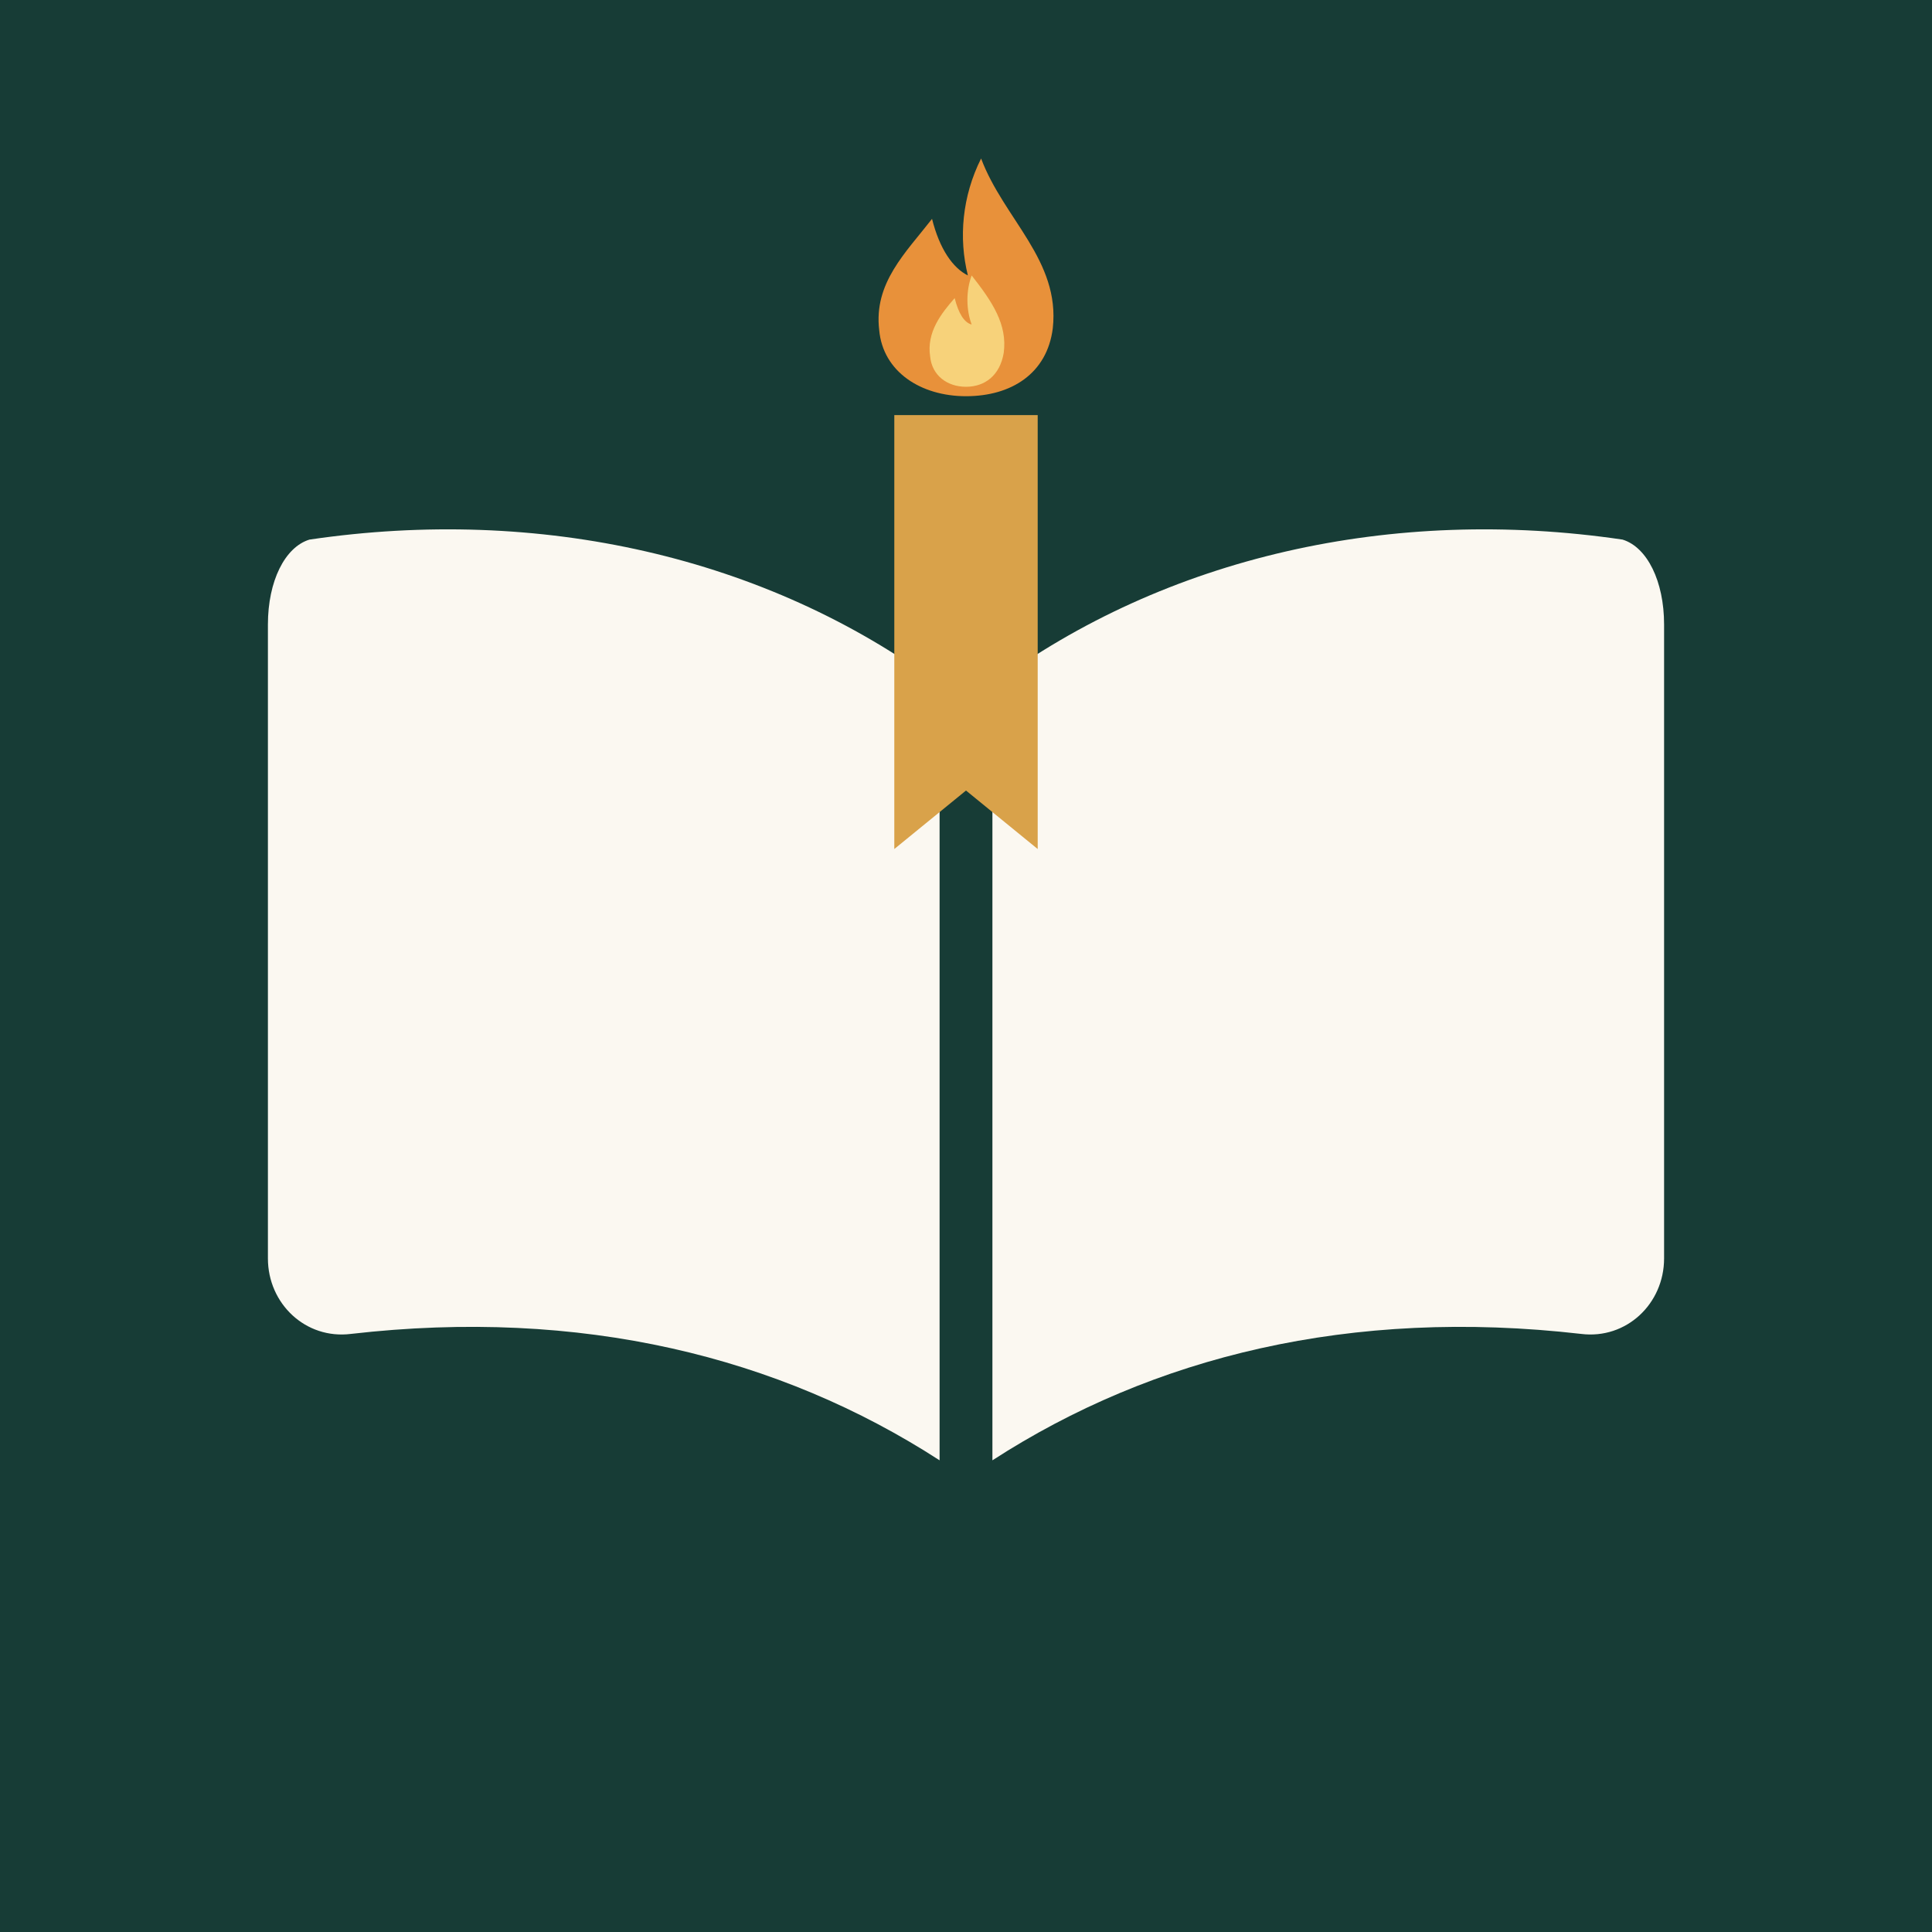
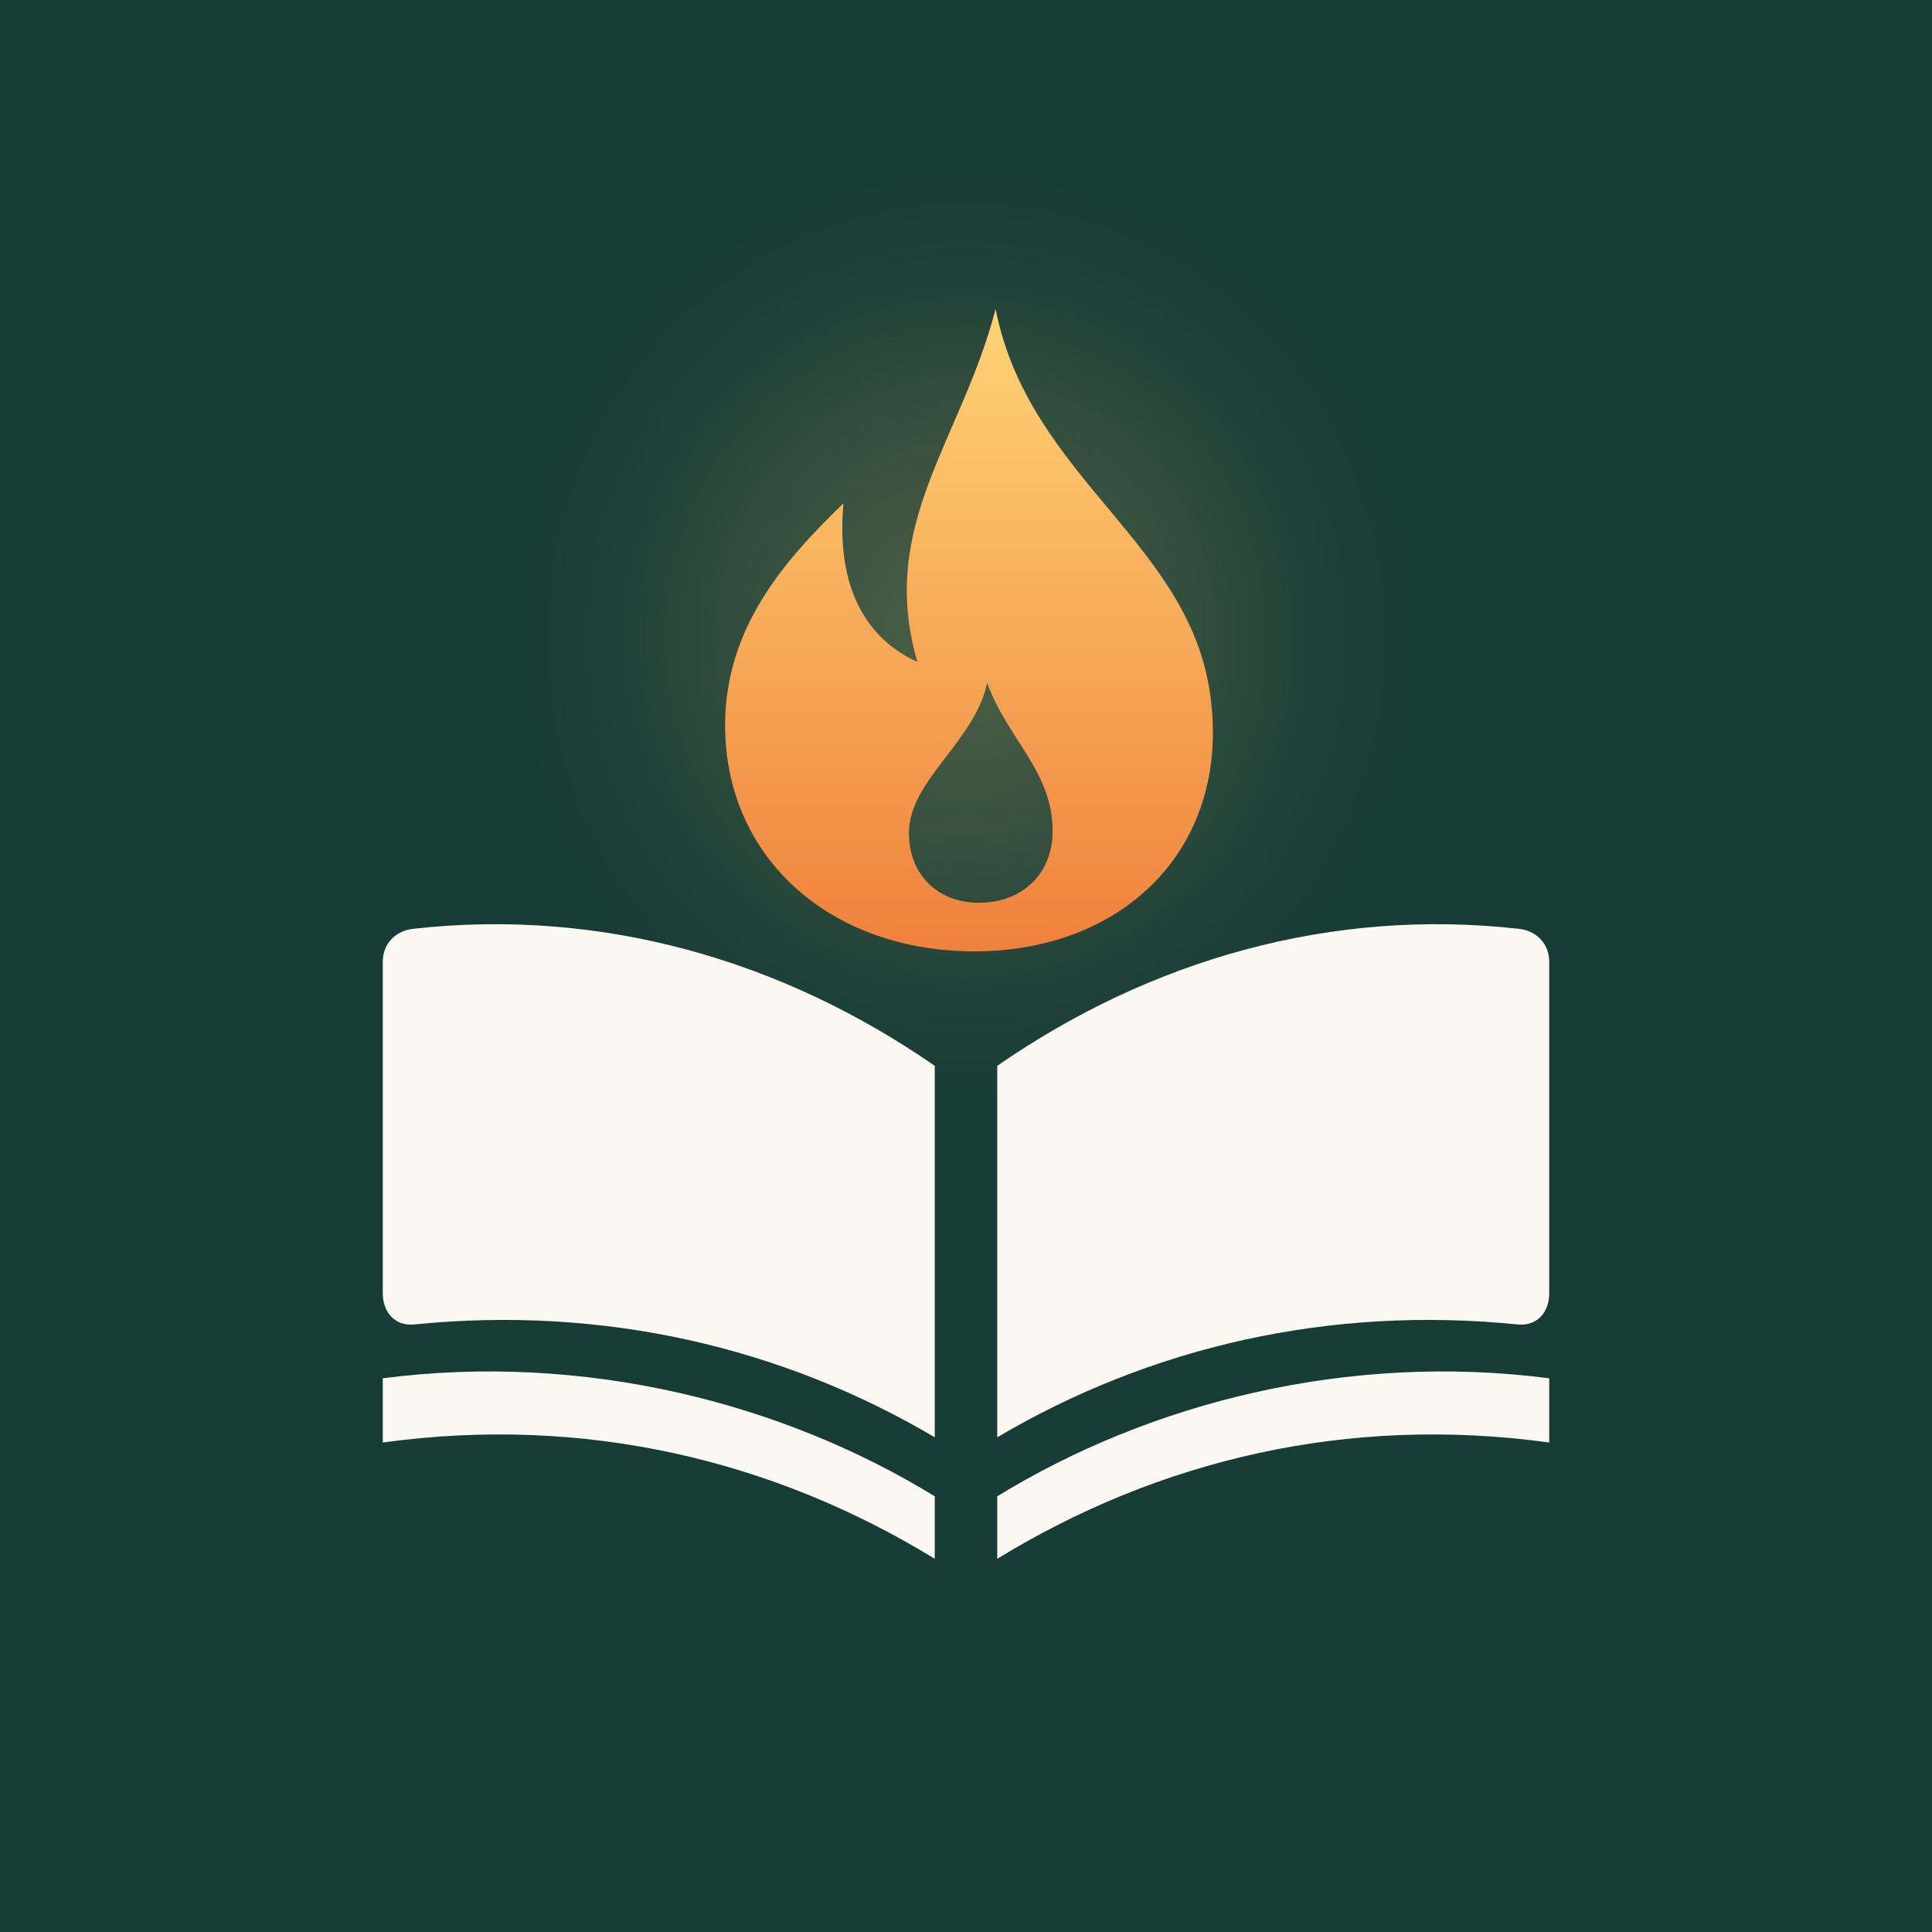
<svg xmlns="http://www.w3.org/2000/svg" width="1024" height="1024" viewBox="0 0 1024 1024">
+   <defs>
+     <linearGradient id="flame" x1="0" y1="158" x2="0" y2="462" gradientUnits="userSpaceOnUse">
+       <stop offset="0" stop-color="#FFD375" />
+       <stop offset="1" stop-color="#EF813D" />
+     </linearGradient>
+     <radialGradient id="halo">
+       <stop offset="0" stop-color="#FFD375" stop-opacity="0.24" />
+       <stop offset="0.45" stop-color="#FFD375" stop-opacity="0.132" />
+       <stop offset="0.75" stop-color="#FFD375" stop-opacity="0.038" />
+       <stop offset="1" stop-color="#FFD375" stop-opacity="0" />
+     </radialGradient>
+   </defs>
  <rect width="1024" height="1024" fill="#173C36" />
-   <path fill="#FBF8F1" d="M164 286c122-18 242 9 334 77v411c-85-55-190-81-312-67-24 3-44-16-44-40V331c0-23 9-41 22-45Zm696 0c-122-18-242 9-334 77v411c85-55 190-81 312-67 24 3 44-16 44-40V331c0-23-9-41-22-45Z" />
-   <path fill="#D9A24A" d="M474 220h76v230l-38-31-38 31V220Z" />
-   <path fill="#E8913A" d="M520 84C532 116 562 138 558 174C555 198 536 210 512 210C488 210 468 197 466 175C463 150 480 134 494 116C498 132 505 142 513 146C508 126 510 104 520 84Z" />
-   <path fill="#F7D27A" d="M515 146C526 160 534 172 532 187C530 199 522 205 512 205C502 205 494 199 493 189C491 176 499 166 506 158C508 166 511 171 515 172C512 164 512 154 515 146Z" />
+   <ellipse cx="512" cy="338" rx="244" ry="254" fill="url(#halo)" />
+   <path fill="url(#flame)" transform="translate(-61.44 -13.2) scale(1.12)" fill-rule="evenodd" d="M526 158C542 239 620 269 628 344C636 414 586 462 516 462C448 462 398 418 398 355C398 309 426 277 454 250C450 295 469 316 489 325C470 260 510 220 526 158ZM522 335C516 363 485 381 485 406C485 426 499 439 518 439C539 439 553 425 553 405C553 377 532 362 522 335Z" />
+   <g transform="translate(40.96 52.48) scale(0.92)">
+     <path fill="#FBF8F1" d="M194 478C302 466 406 496 494 557V771C406 719 303 695 194 706C183 707 176 699 176 688V497C176 487 183 479 194 478ZM830 478C722 466 618 496 530 557V771C618 719 721 695 830 706C841 707 848 699 848 688V497C848 487 841 479 830 478Z" />
+     <path fill="#FBF8F1" d="M176 737C292 722 406 751 494 805V841C401 784 292 758 176 774V737ZM848 737C732 722 618 751 530 805V841C623 784 732 758 848 774V737Z" />
+   </g>
</svg>
